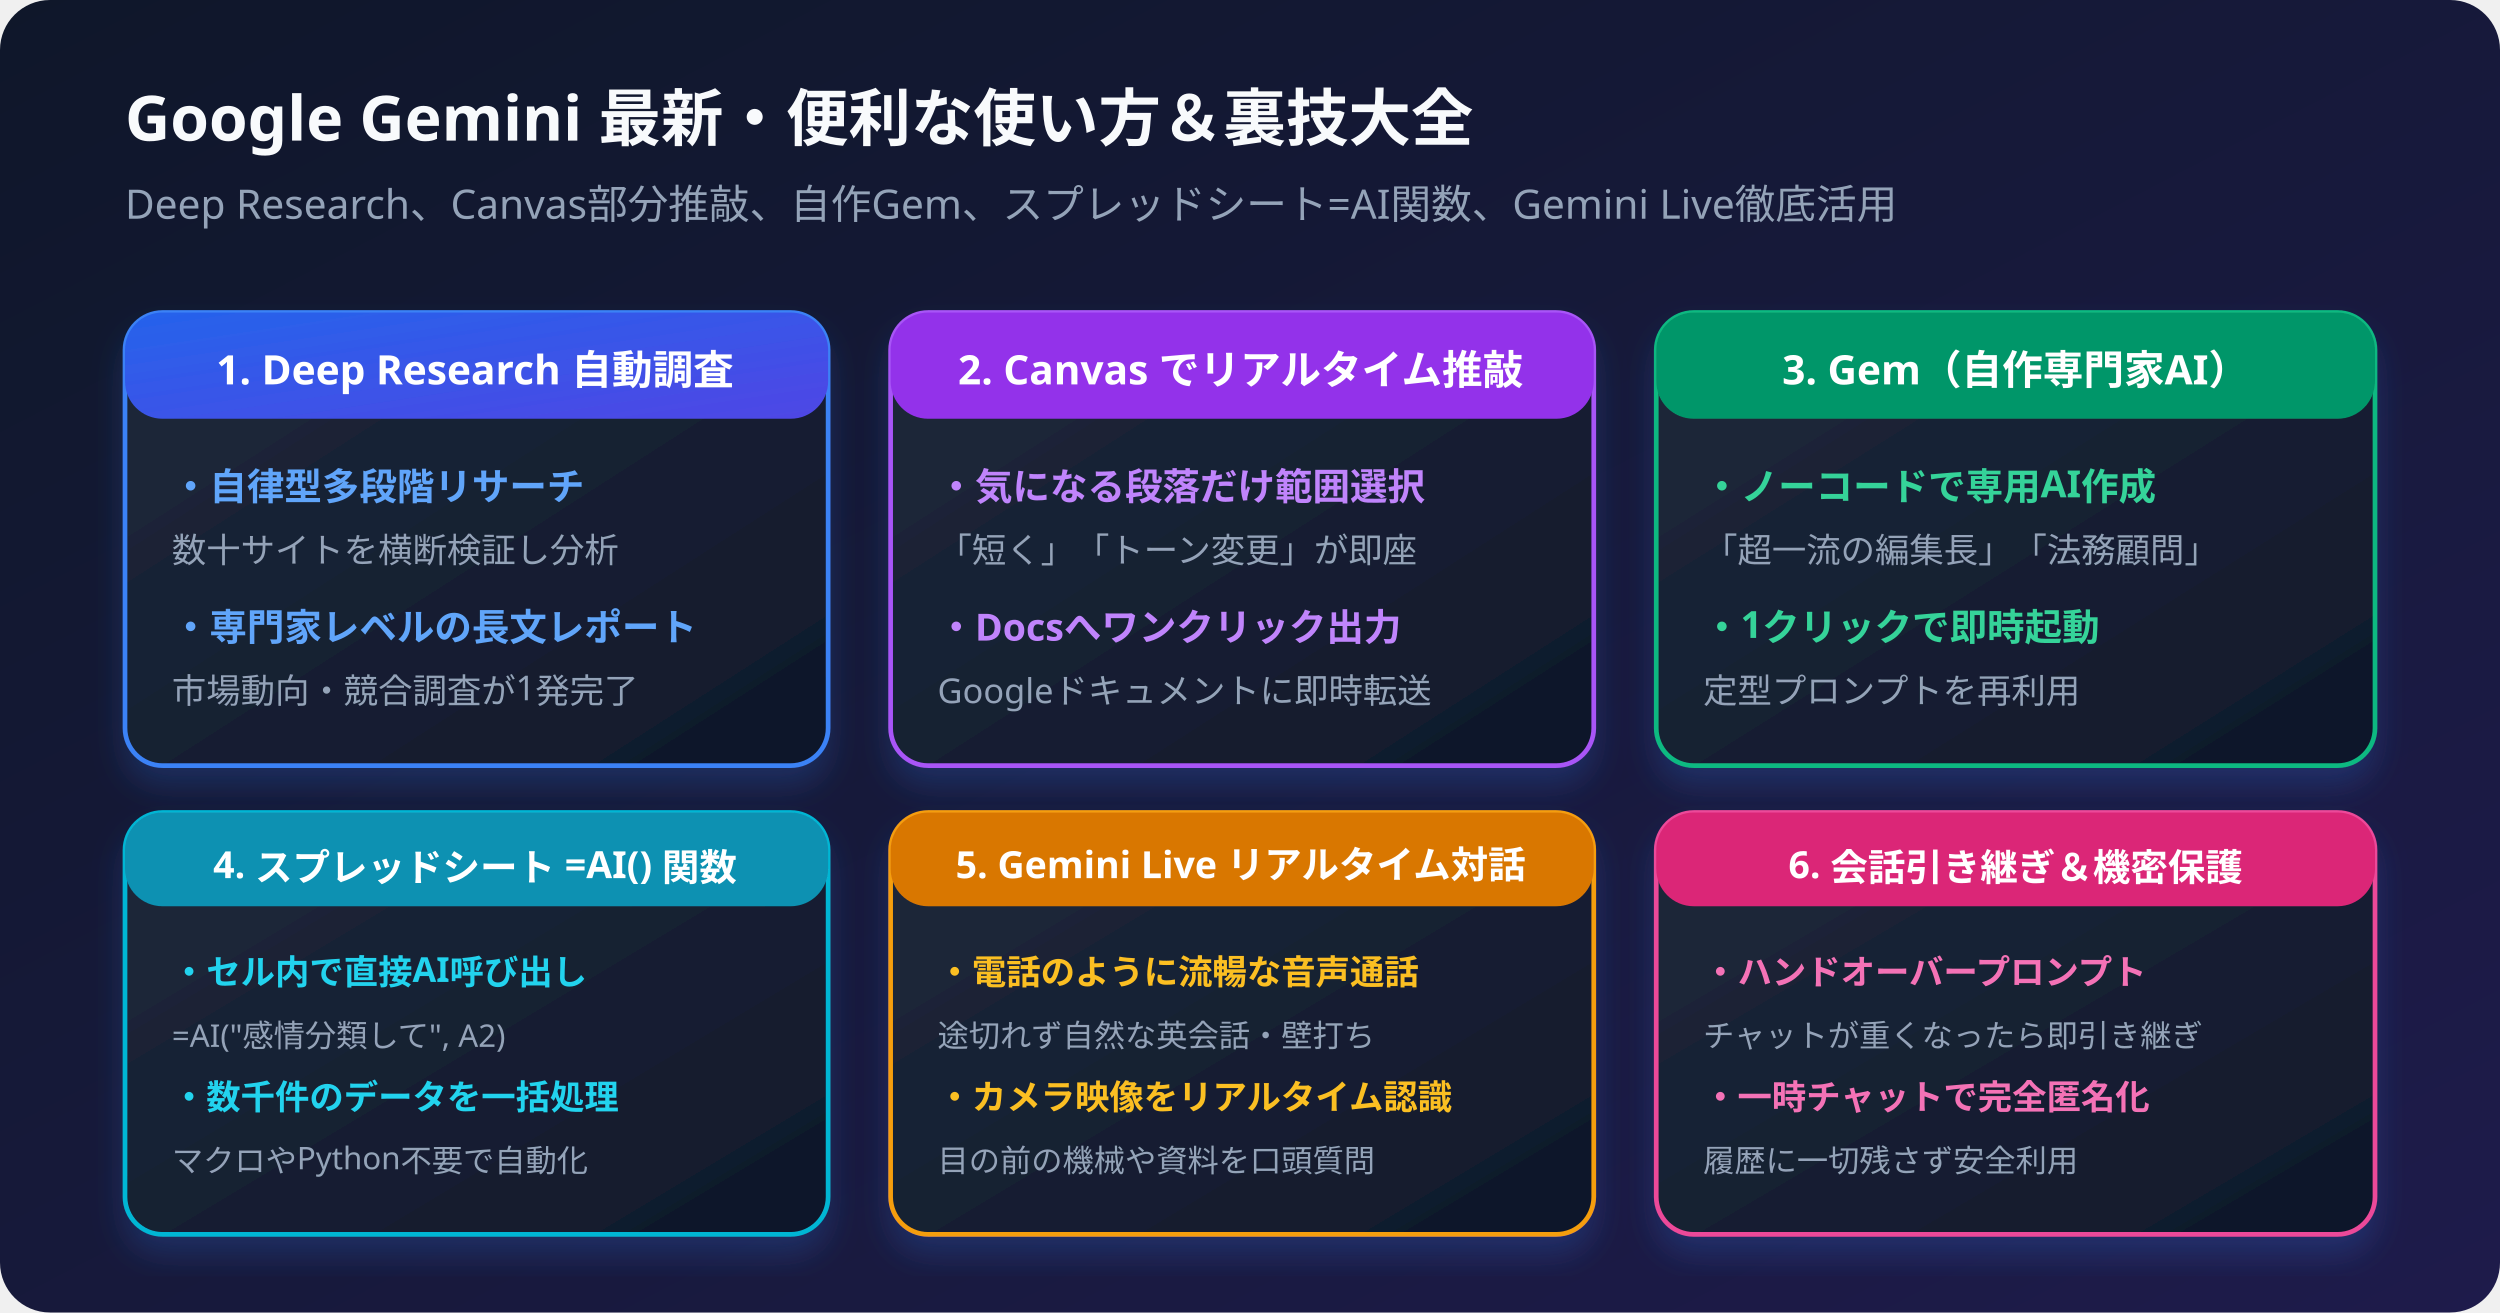
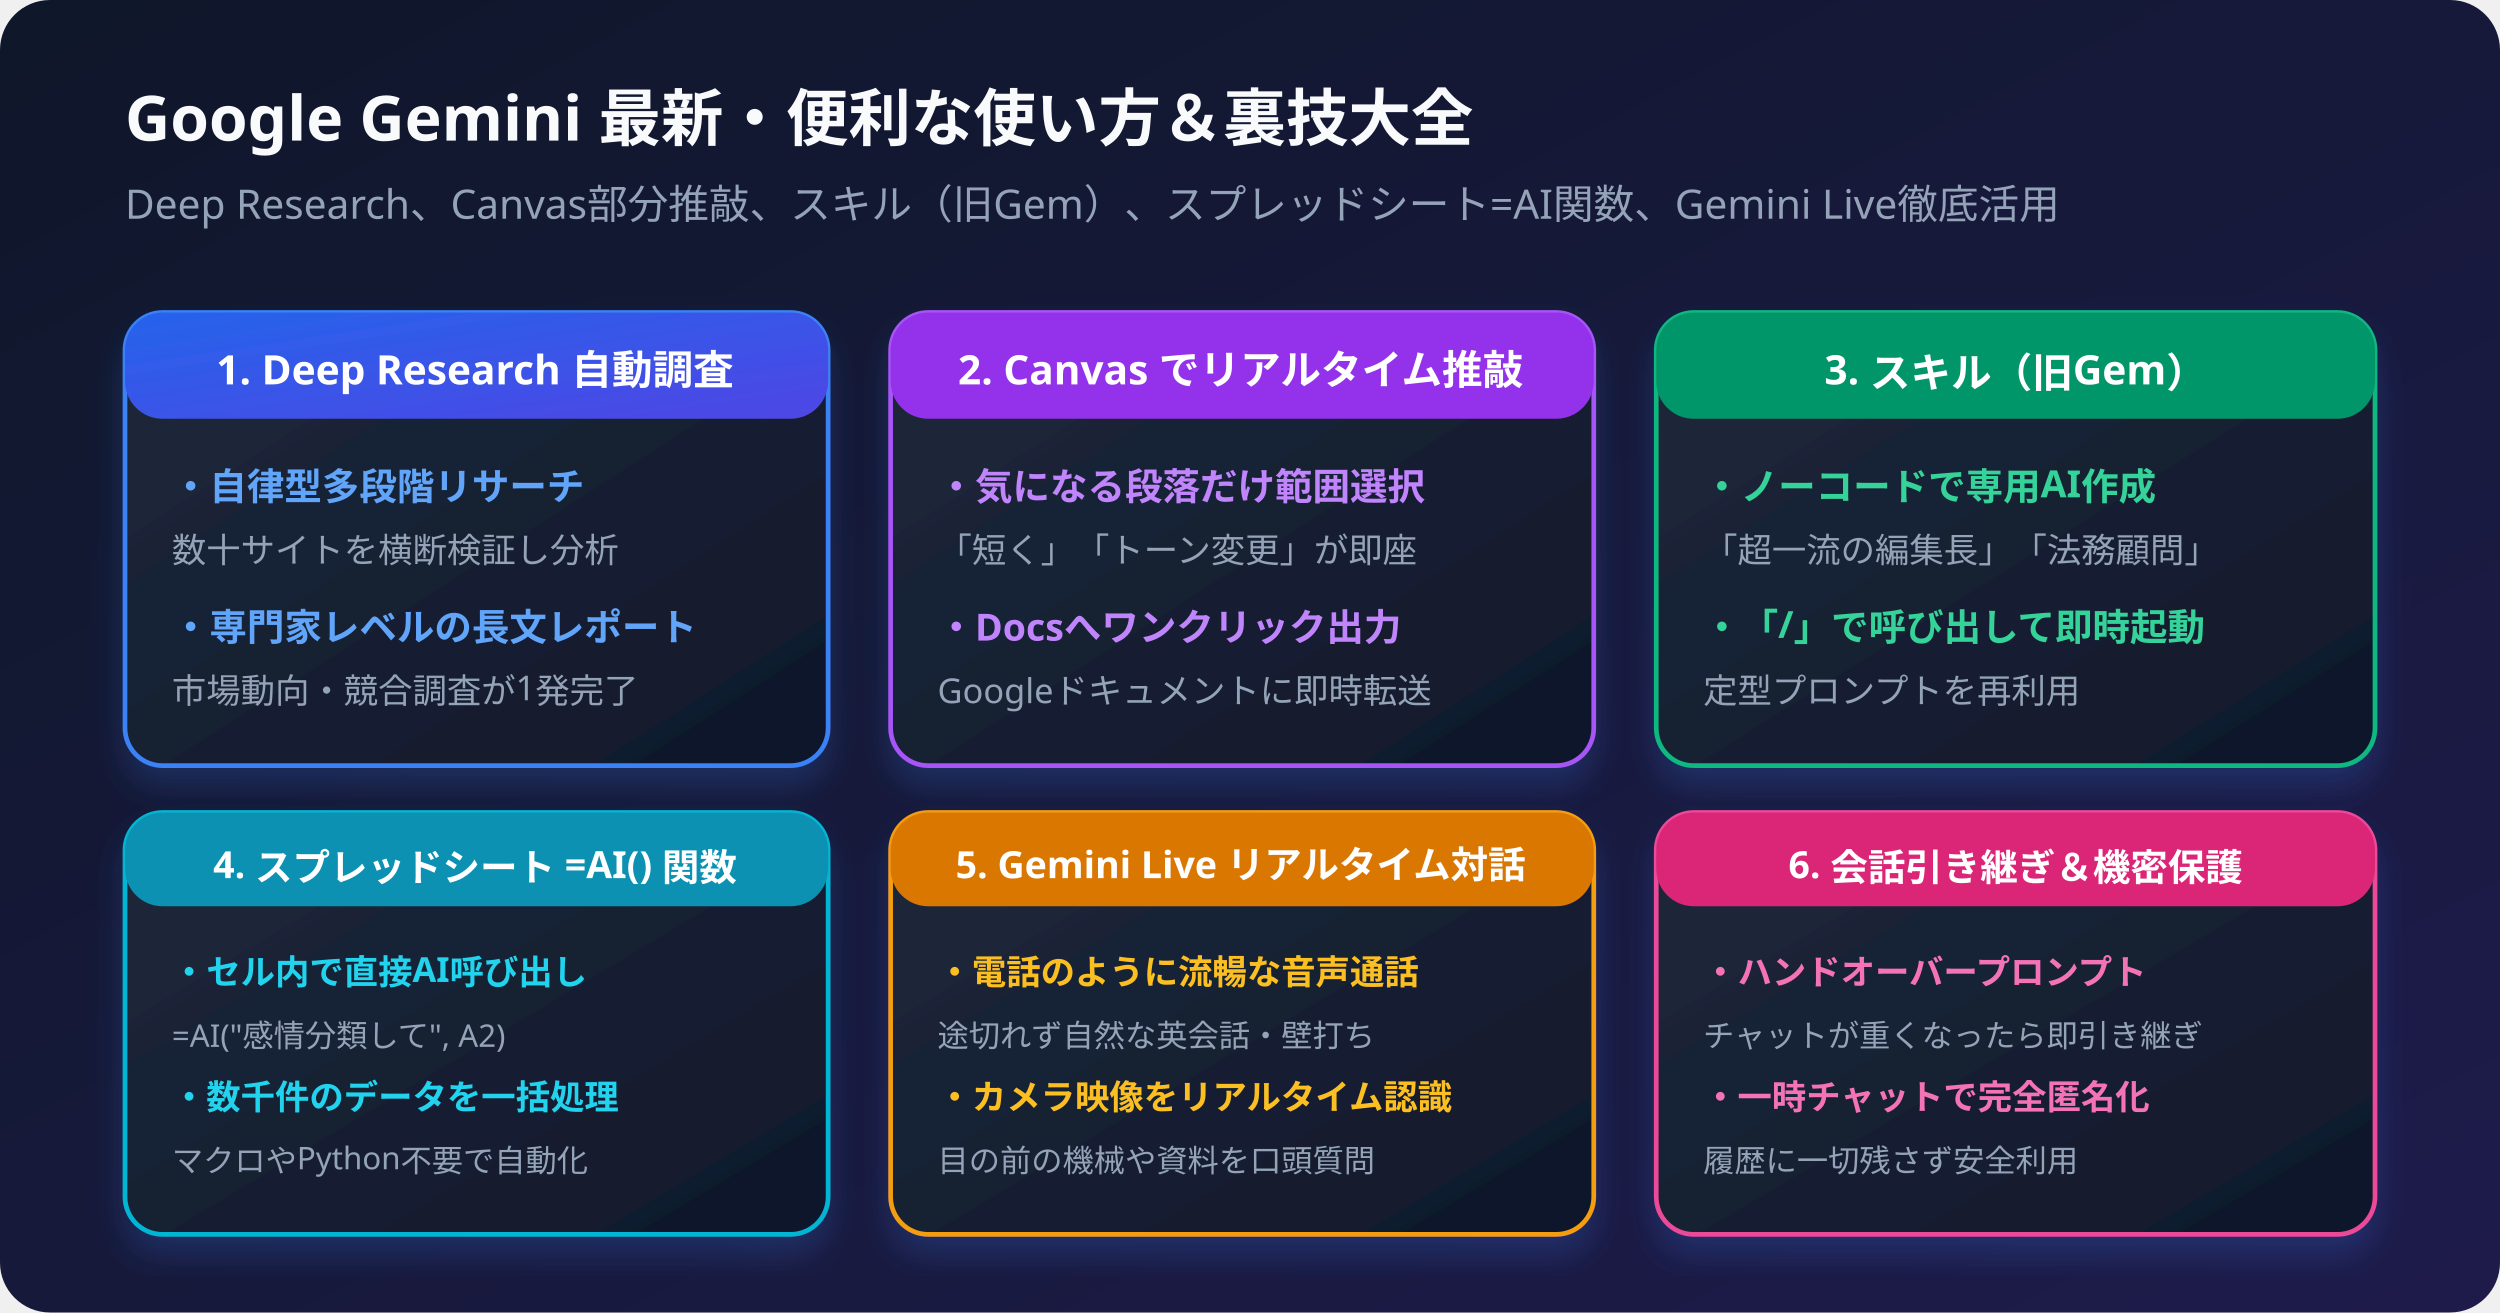
<svg xmlns="http://www.w3.org/2000/svg" viewBox="0 0 800 420" width="100%" height="100%">
  <defs>
    <linearGradient id="bgGrad" x1="0%" y1="0%" x2="100%" y2="100%">
      <stop offset="0%" stop-color="#0f172a" />
      <stop offset="100%" stop-color="#1e1b4b" />
    </linearGradient>
    <linearGradient id="headerGrad" x1="0%" y1="0%" x2="100%" y2="100%">
      <stop offset="0%" stop-color="#2563eb" />
      <stop offset="100%" stop-color="#4f46e5" />
    </linearGradient>
    <linearGradient id="cardGrad1" x1="0%" y1="0%" x2="100%" y2="100%">
      <stop offset="0%" stop-color="#1e293b" />
      <stop offset="100%" stop-color="#0f172a" />
    </linearGradient>
    <filter id="shadow" x="-10%" y="-10%" width="120%" height="120%">
      <feDropShadow dx="0" dy="6" stdDeviation="5" flood-color="#3b82f6" flood-opacity="0.2" />
    </filter>
  </defs>
  <rect width="800" height="420" rx="16" fill="url(#bgGrad)" />
  <text x="40" y="45" fill="#f8fafc" font-family="sans-serif" font-size="20" font-weight="bold">Google Gemini 最新・便利な使い方＆裏技大全</text>
-   <text x="40" y="70" fill="#94a3b8" font-family="sans-serif" font-size="13">Deep Research、Canvas部分推敲、自作Gem、スプレッドシート=AI関数、Gemini Live徹底活用</text>
+   <text x="40" y="70" fill="#94a3b8" font-family="sans-serif" font-size="13">Deep Research、Canvas部分推敲、スキル（旧Gem）、スプレッドシート=AI関数、Gemini Live徹底活用</text>
  <g filter="url(#shadow)">
    <rect x="40" y="100" width="225" height="145" rx="12" fill="url(#cardGrad1)" stroke="#3b82f6" stroke-width="1.5" />
    <rect x="40" y="100" width="225" height="34" rx="12" fill="url(#headerGrad)" />
    <text x="152" y="123" text-anchor="middle" fill="#ffffff" font-family="sans-serif" font-size="13" font-weight="bold">1. Deep Research 自動調査</text>
    <text x="55" y="160" fill="#60a5fa" font-family="sans-serif" font-size="12" font-weight="bold">・自律型多段階リサーチ</text>
    <text x="55" y="180" fill="#94a3b8" font-family="sans-serif" font-size="11">数十サイトを横断検証し分析</text>
    <text x="55" y="205" fill="#60a5fa" font-family="sans-serif" font-size="12" font-weight="bold">・専門家レベルの長文レポート</text>
    <text x="55" y="225" fill="#94a3b8" font-family="sans-serif" font-size="11">市場動向・競合調査が1発完了</text>
  </g>
  <g filter="url(#shadow)">
    <rect x="285" y="100" width="225" height="145" rx="12" fill="url(#cardGrad1)" stroke="#a855f7" stroke-width="1.5" />
    <rect x="285" y="100" width="225" height="34" rx="12" fill="#9333ea" />
    <text x="397" y="123" text-anchor="middle" fill="#ffffff" font-family="sans-serif" font-size="13" font-weight="bold">2. Canvas でリアルタイム推敲</text>
    <text x="300" y="160" fill="#c084fc" font-family="sans-serif" font-size="12" font-weight="bold">・気になる段落だけ範囲選択</text>
    <text x="300" y="180" fill="#94a3b8" font-family="sans-serif" font-size="11">「短く」「トーン変更」が即座</text>
    <text x="300" y="205" fill="#c084fc" font-family="sans-serif" font-size="12" font-weight="bold">・Docsへワンクリック出力</text>
    <text x="300" y="225" fill="#94a3b8" font-family="sans-serif" font-size="11">Googleドキュメントに即時転送</text>
  </g>
  <g filter="url(#shadow)">
    <rect x="530" y="100" width="230" height="145" rx="12" fill="url(#cardGrad1)" stroke="#10b981" stroke-width="1.5" />
    <rect x="530" y="100" width="230" height="34" rx="12" fill="#059669" />
-     <text x="645" y="123" text-anchor="middle" fill="#ffffff" font-family="sans-serif" font-size="13" font-weight="bold">3. Gem（自作専門家AI）</text>
+     <text x="645" y="123" text-anchor="middle" fill="#ffffff" font-family="sans-serif" font-size="13" font-weight="bold">3. スキル（旧Gem）</text>
    <text x="545" y="160" fill="#34d399" font-family="sans-serif" font-size="12" font-weight="bold">・ノーコードで専用AI作成</text>
    <text x="545" y="180" fill="#94a3b8" font-family="sans-serif" font-size="11">「超一流の編集長」「法務顧問」</text>
-     <text x="545" y="205" fill="#34d399" font-family="sans-serif" font-size="12" font-weight="bold">・1クリックで即時起動</text>
+     <text x="545" y="205" fill="#34d399" font-family="sans-serif" font-size="12" font-weight="bold">・「/」で呼び出して即時起動</text>
    <text x="545" y="225" fill="#94a3b8" font-family="sans-serif" font-size="11">定型プロンプトを再利用</text>
  </g>
  <g filter="url(#shadow)">
    <rect x="40" y="260" width="225" height="135" rx="12" fill="url(#cardGrad1)" stroke="#06b6d4" stroke-width="1.5" />
    <rect x="40" y="260" width="225" height="30" rx="12" fill="#0891b2" />
    <text x="152" y="281" text-anchor="middle" fill="#ffffff" font-family="sans-serif" font-size="12" font-weight="bold">4. スプレッドシート =AI() 関数</text>
    <text x="55" y="315" fill="#22d3ee" font-family="sans-serif" font-size="11" font-weight="bold">・セル内で直接AI呼び出し</text>
    <text x="55" y="335" fill="#94a3b8" font-family="sans-serif" font-size="10">=AI("感情分類して", A2)</text>
    <text x="55" y="355" fill="#22d3ee" font-family="sans-serif" font-size="11" font-weight="bold">・数千件のデータを一括処理</text>
    <text x="55" y="375" fill="#94a3b8" font-family="sans-serif" font-size="10">マクロやPython不要で自動化</text>
  </g>
  <g filter="url(#shadow)">
    <rect x="285" y="260" width="225" height="135" rx="12" fill="url(#cardGrad1)" stroke="#f59e0b" stroke-width="1.5" />
    <rect x="285" y="260" width="225" height="30" rx="12" fill="#d97706" />
    <text x="397" y="281" text-anchor="middle" fill="#ffffff" font-family="sans-serif" font-size="12" font-weight="bold">5. Gemini Live リアルタイム対話</text>
    <text x="300" y="315" fill="#fbbf24" font-family="sans-serif" font-size="11" font-weight="bold">・電話のように流暢な音声通話</text>
    <text x="300" y="335" fill="#94a3b8" font-family="sans-serif" font-size="10">途切れず自然な英会話・壁打ち</text>
    <text x="300" y="355" fill="#fbbf24" font-family="sans-serif" font-size="11" font-weight="bold">・カメラ映像をリアルタイム認識</text>
    <text x="300" y="375" fill="#94a3b8" font-family="sans-serif" font-size="10">目の前の機械や資料を口頭質問</text>
  </g>
  <g filter="url(#shadow)">
    <rect x="530" y="260" width="230" height="135" rx="12" fill="url(#cardGrad1)" stroke="#ec4899" stroke-width="1.5" />
    <rect x="530" y="260" width="230" height="30" rx="12" fill="#db2777" />
    <text x="645" y="281" text-anchor="middle" fill="#ffffff" font-family="sans-serif" font-size="12" font-weight="bold">6. 会話引き継ぎ＆機密保護</text>
    <text x="545" y="315" fill="#f472b6" font-family="sans-serif" font-size="11" font-weight="bold">・ハンドオーバープロンプト</text>
    <text x="545" y="335" fill="#94a3b8" font-family="sans-serif" font-size="10">チャットが重くなったら即引き継ぎ</text>
    <text x="545" y="355" fill="#f472b6" font-family="sans-serif" font-size="11" font-weight="bold">・一時チャットで完全匿名化</text>
    <text x="545" y="375" fill="#94a3b8" font-family="sans-serif" font-size="10">履歴に一切残さず安全利用</text>
  </g>
</svg>
